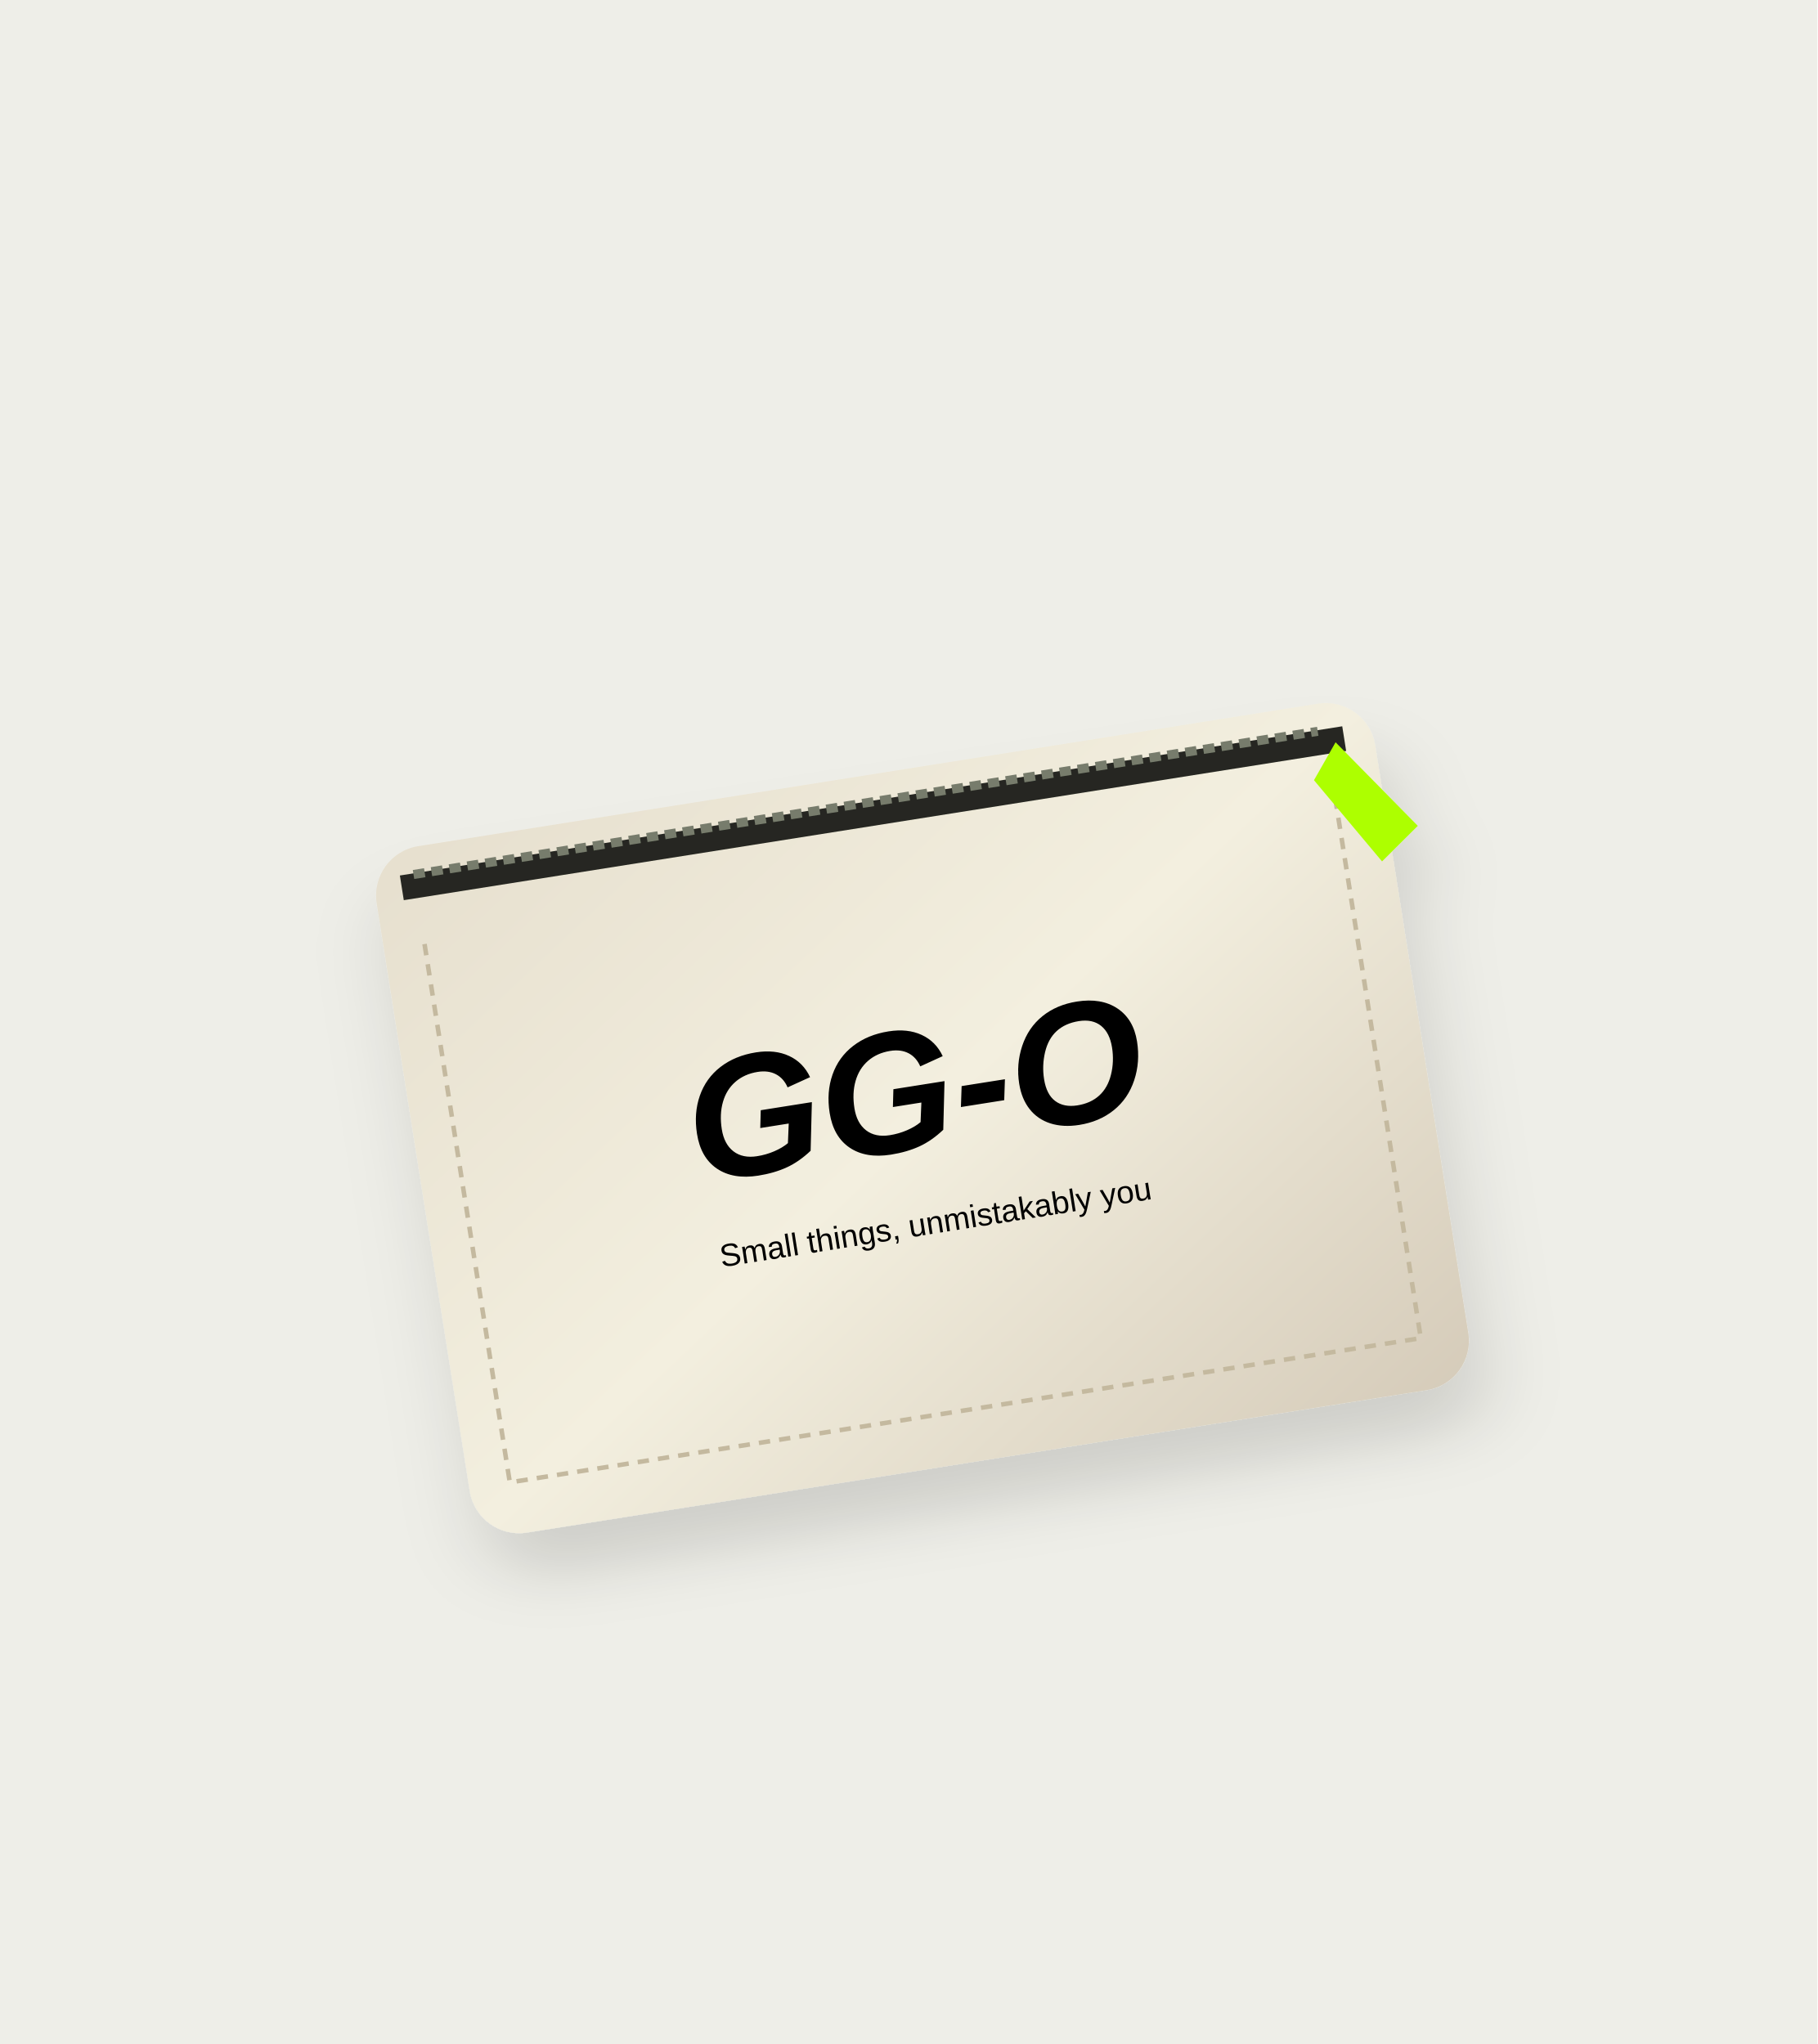
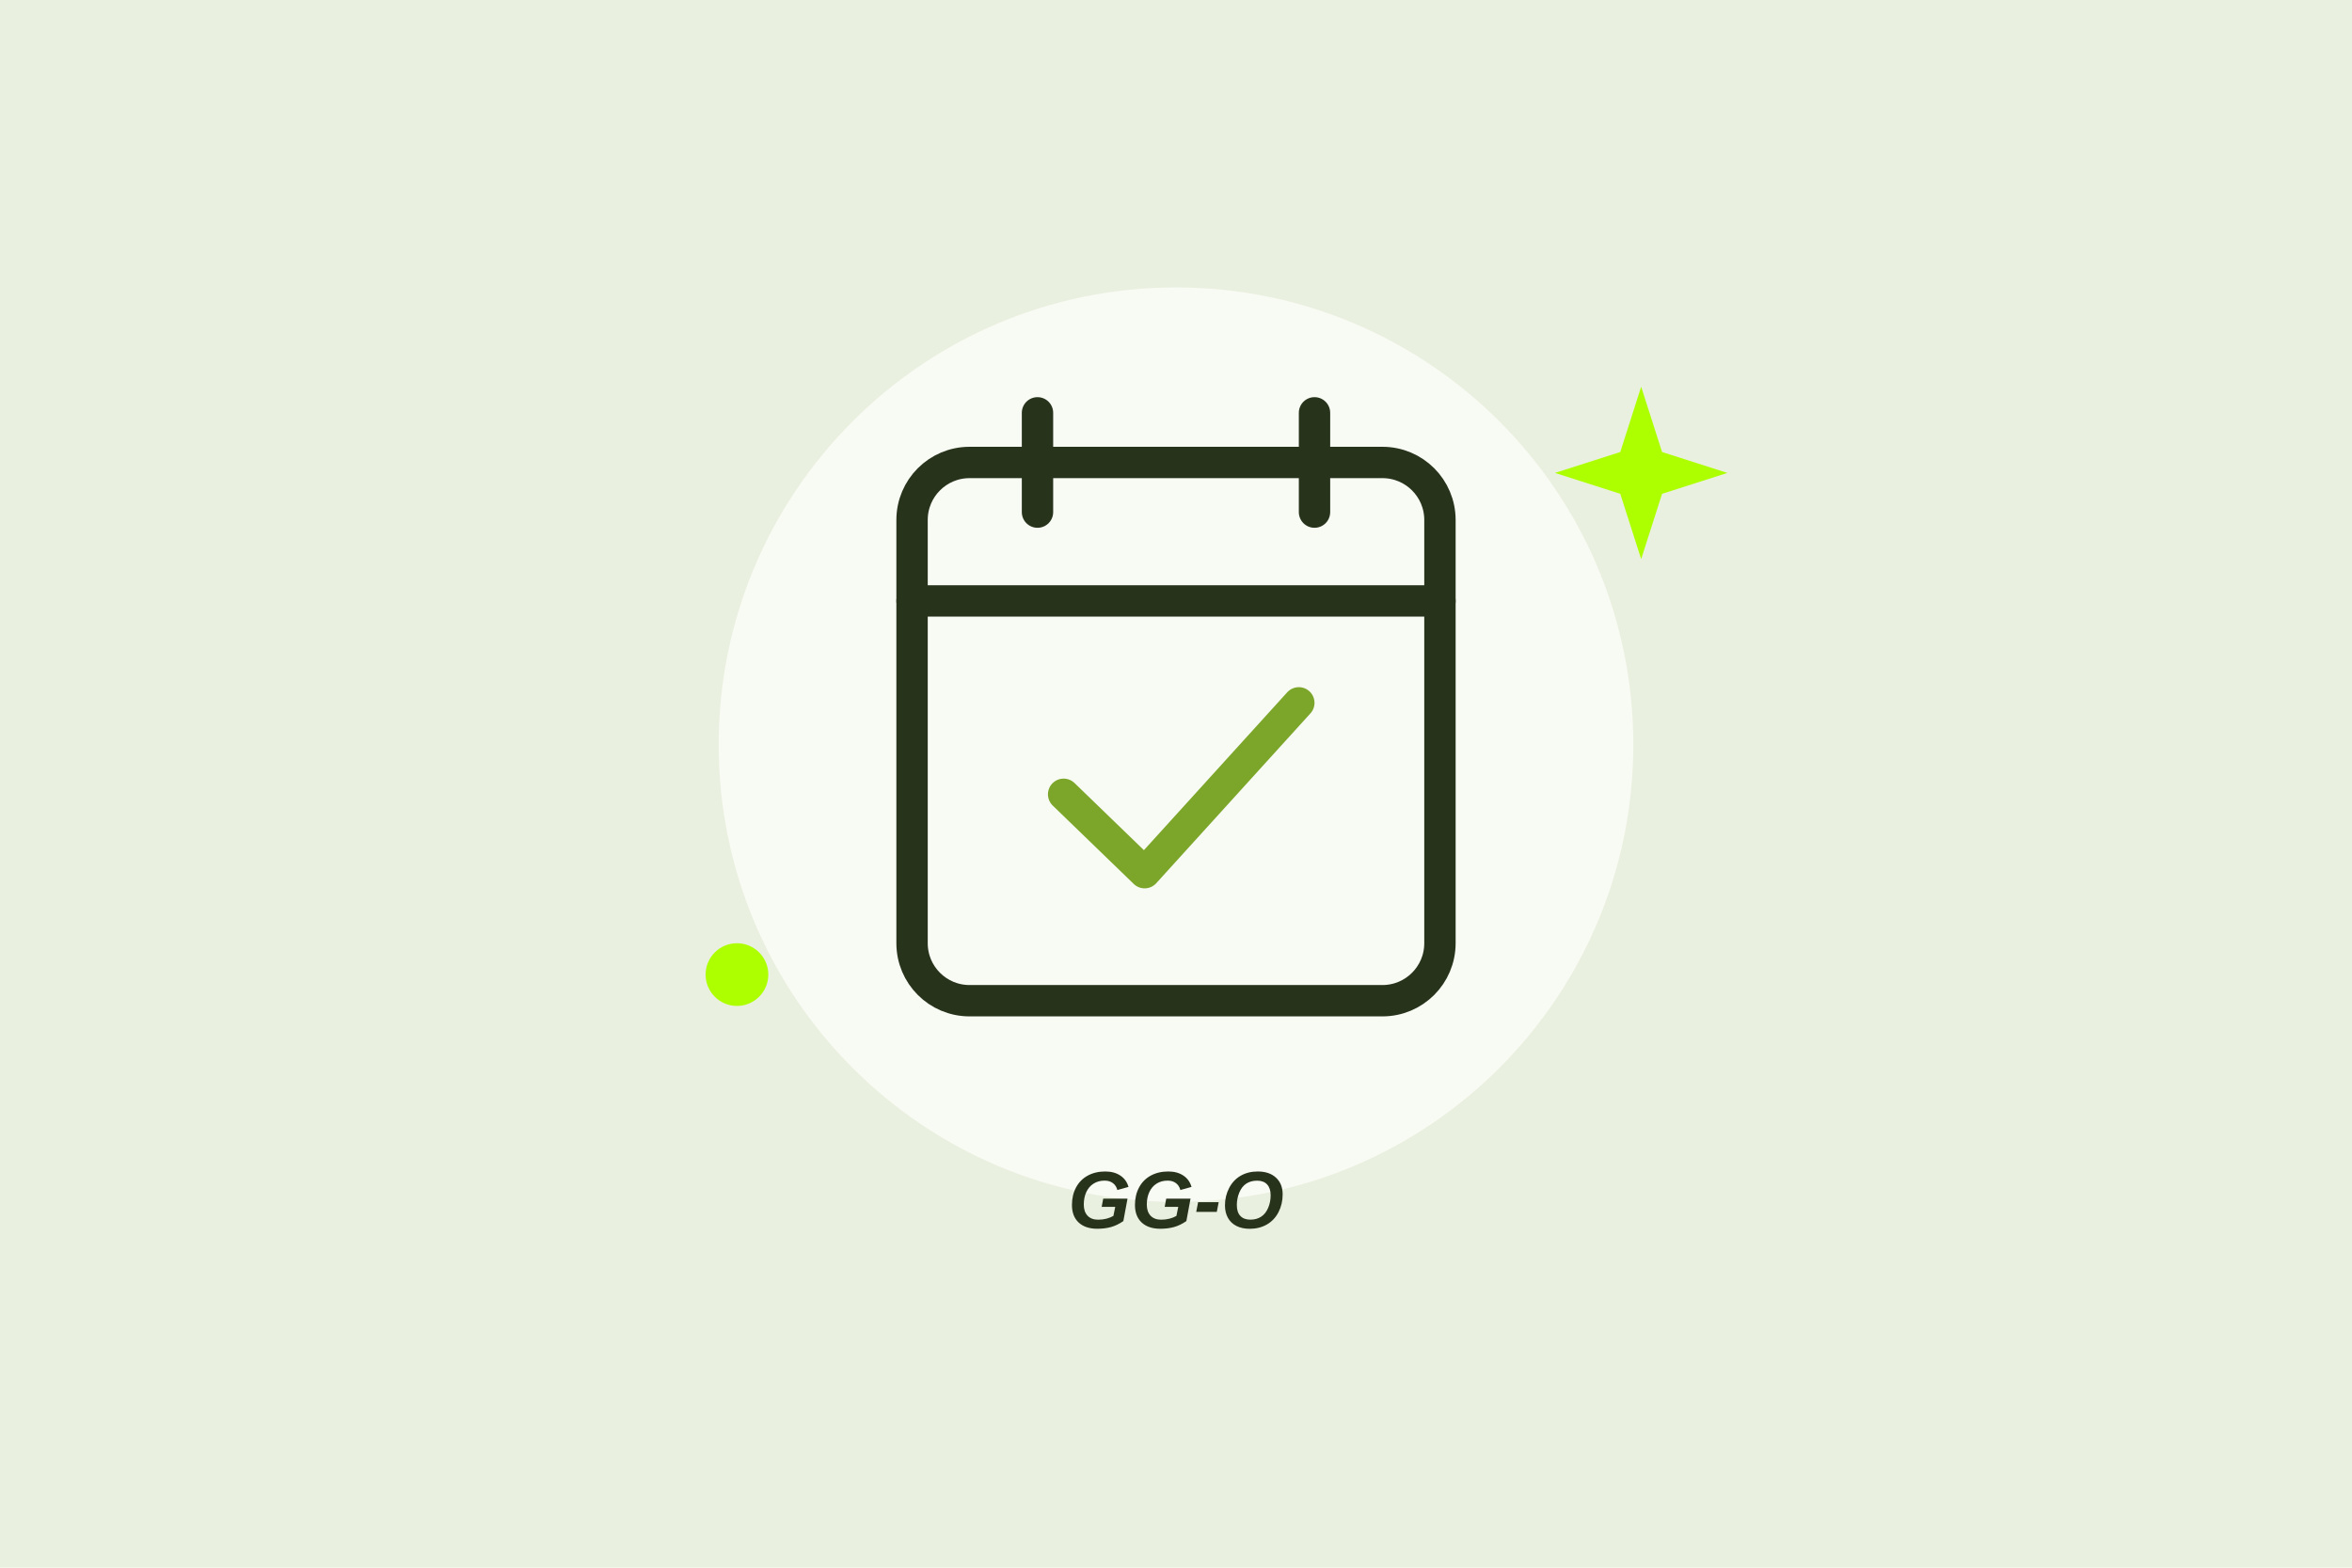
- <svg xmlns="http://www.w3.org/2000/svg" width="800" height="900" viewBox="0 0 800 900">
-   <defs>
-     <filter id="shadow" x="-50%" y="-50%" width="200%" height="200%">
-       <feDropShadow dx="4" dy="20" stdDeviation="15" flood-opacity=".13" />
-     </filter>
-     <linearGradient id="canvas" x2="1" y2="1">
-       <stop stop-color="#e6dfce" />
-       <stop offset=".5" stop-color="#f3efdf" />
-       <stop offset="1" stop-color="#d5cbb9" />
-     </linearGradient>
-     <linearGradient id="black">
-       <stop stop-color="#353632" />
-       <stop offset=".5" stop-color="#171915" />
-       <stop offset="1" stop-color="#373832" />
-     </linearGradient>
-     <linearGradient id="pink" x2="1" y2="1">
-       <stop stop-color="#ce696e" />
-       <stop offset=".5" stop-color="#e19b97" />
-       <stop offset="1" stop-color="#ae4753" />
-     </linearGradient>
-   </defs>
-   <rect width="800" height="900" fill="#eeeee8" />
-   <g transform="rotate(-9 400 470)" filter="url(#shadow)">
-     <rect x="180" y="340" width="445" height="306" rx="22" fill="url(#canvas)" />
-     <path d="M192 357h420" stroke="#252821" stroke-width="11" />
-     <path d="M198 352h403" stroke="#777b6c" stroke-width="4" stroke-dasharray="5 3" />
-     <path d="M198 383v240h406V383" fill="none" stroke="#c4b99f" stroke-width="2" stroke-dasharray="5 4" />
-     <path d="M608 358l30 42-18 13-24-40Z" fill="#adff00" />
-     <text x="401" y="506" text-anchor="middle" font-family="Arial,sans-serif" font-style="italic" font-size="76" font-weight="900">GG-O</text>
-     <text x="401" y="544" text-anchor="middle" font-family="Arial" font-size="14" textLength="340" lengthAdjust="spacingAndGlyphs">Small things, unmistakably you</text>
+ <svg xmlns="http://www.w3.org/2000/svg" width="900" height="600" viewBox="0 0 900 600">
+   <rect width="900" height="600" fill="#eaf0df" />
+   <circle cx="450" cy="285" r="175" fill="#f8faf4" />
+   <g fill="none" stroke="#28331c" stroke-width="12" stroke-linecap="round" stroke-linejoin="round">
+     <rect x="349" y="177" width="202" height="206" rx="22" />
+     <path d="M349 230h202M397 158v38M503 158v38" />
+     <path d="m407 304 31 30 59-65" stroke="#7ca629" />
  </g>
+   <path d="m628 148 8 25 25 8-25 8-8 25-8-25-25-8 25-8Z" fill="#adff00" />
+   <circle cx="282" cy="373" r="12" fill="#adff00" />
+   <text x="450" y="470" text-anchor="middle" font-family="Arial,sans-serif" font-size="31" font-weight="900" font-style="italic" fill="#28331c">GG-O</text>
</svg>
